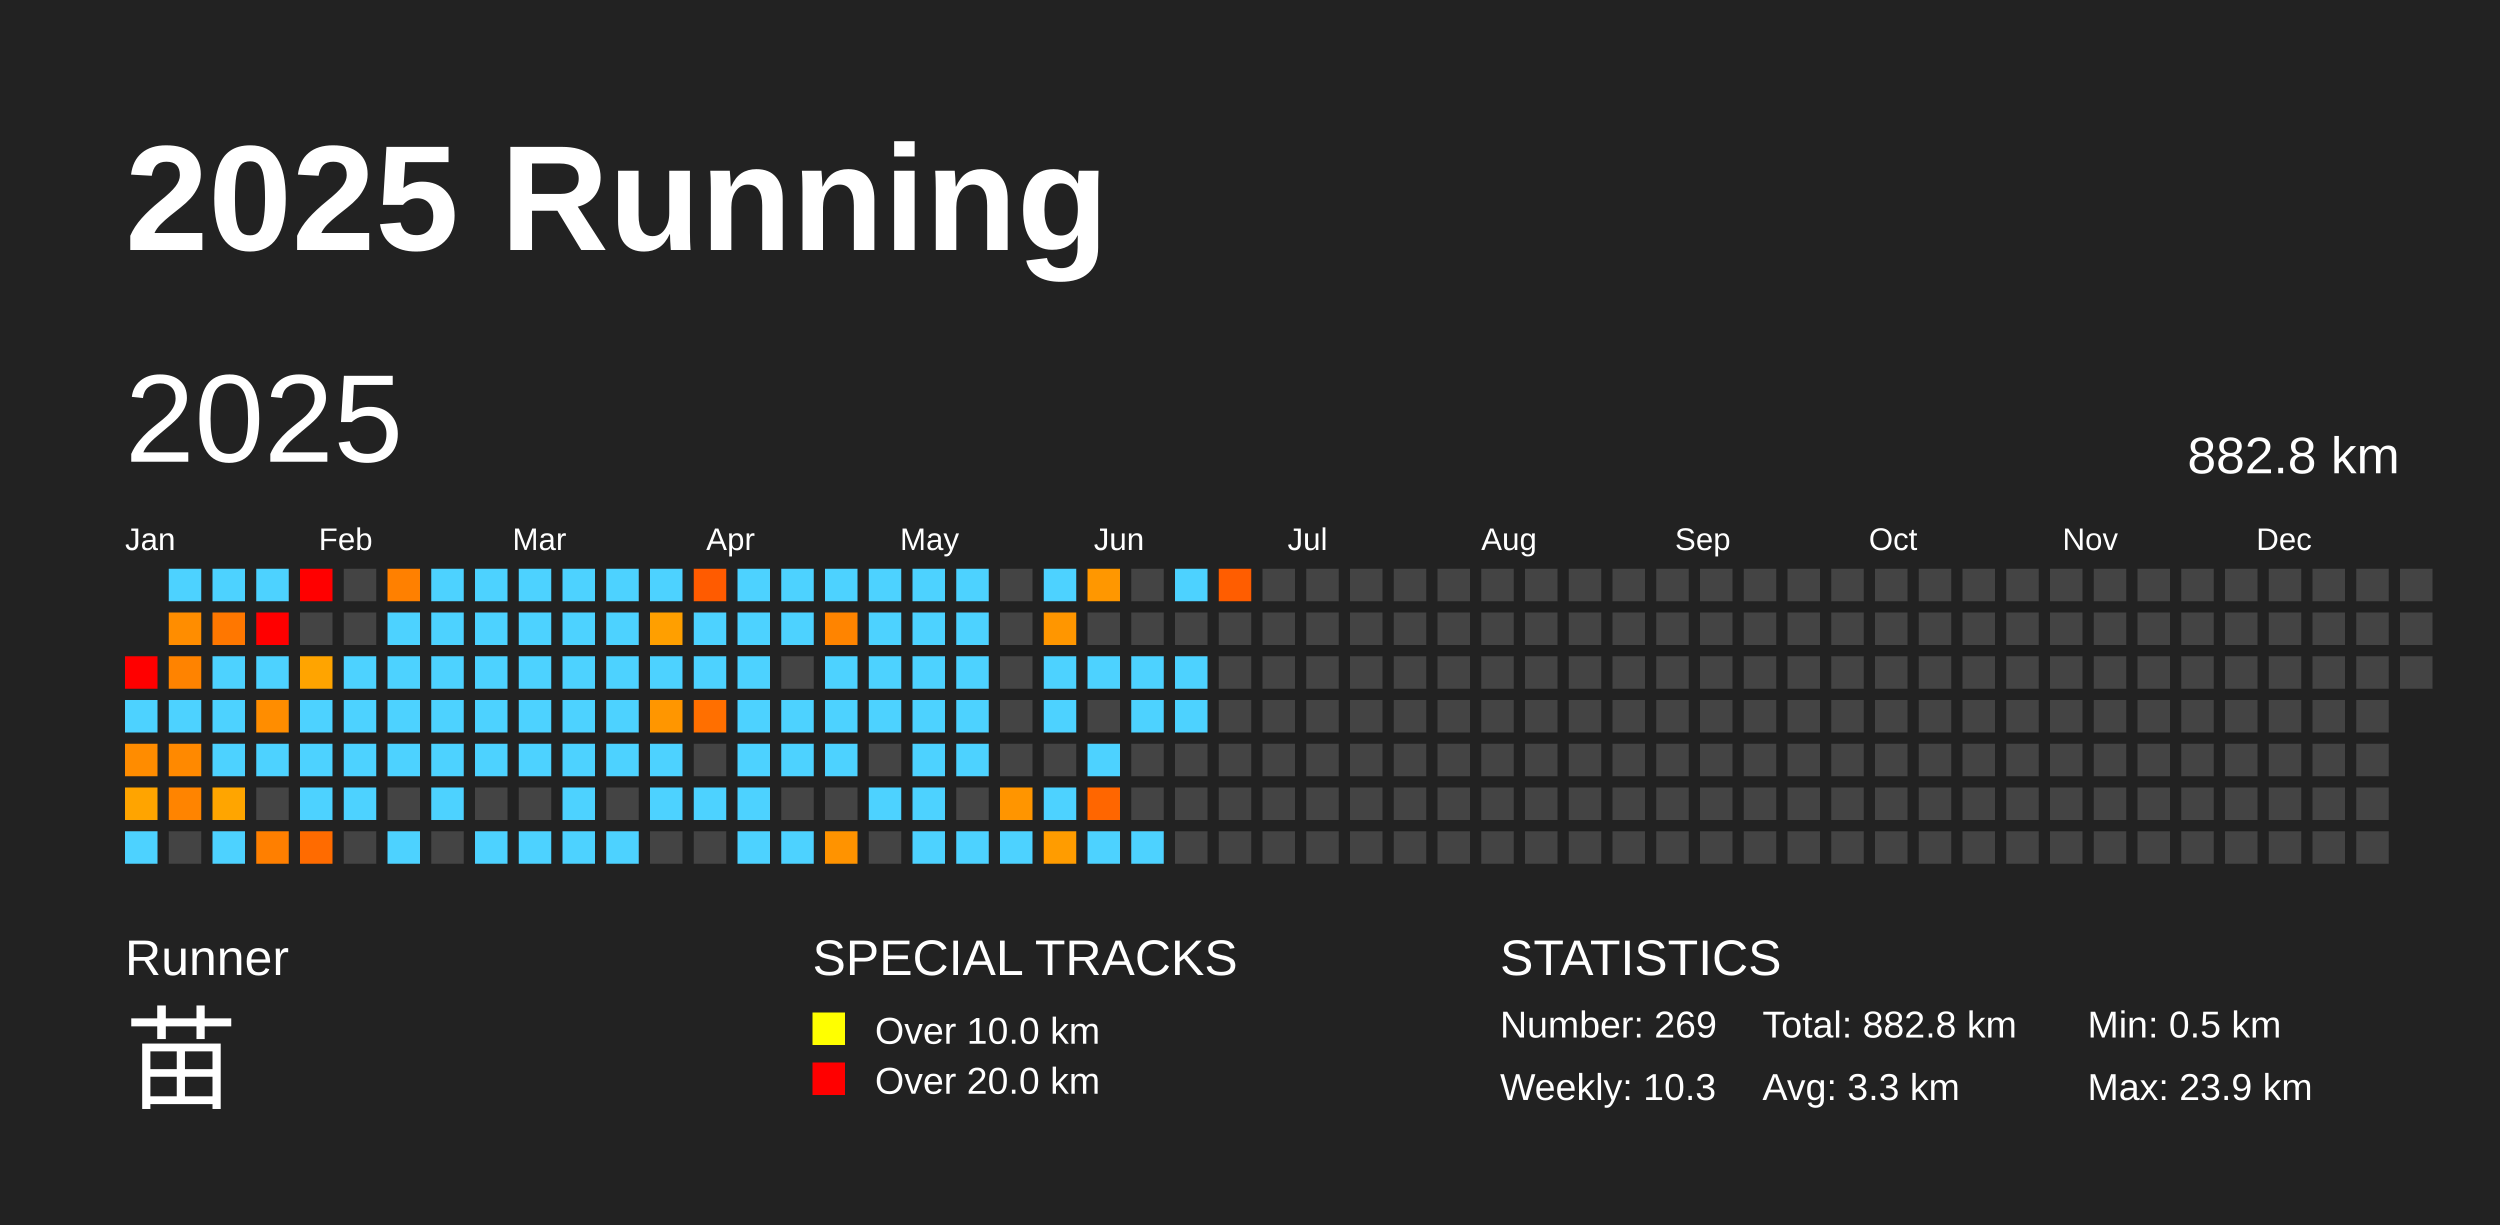
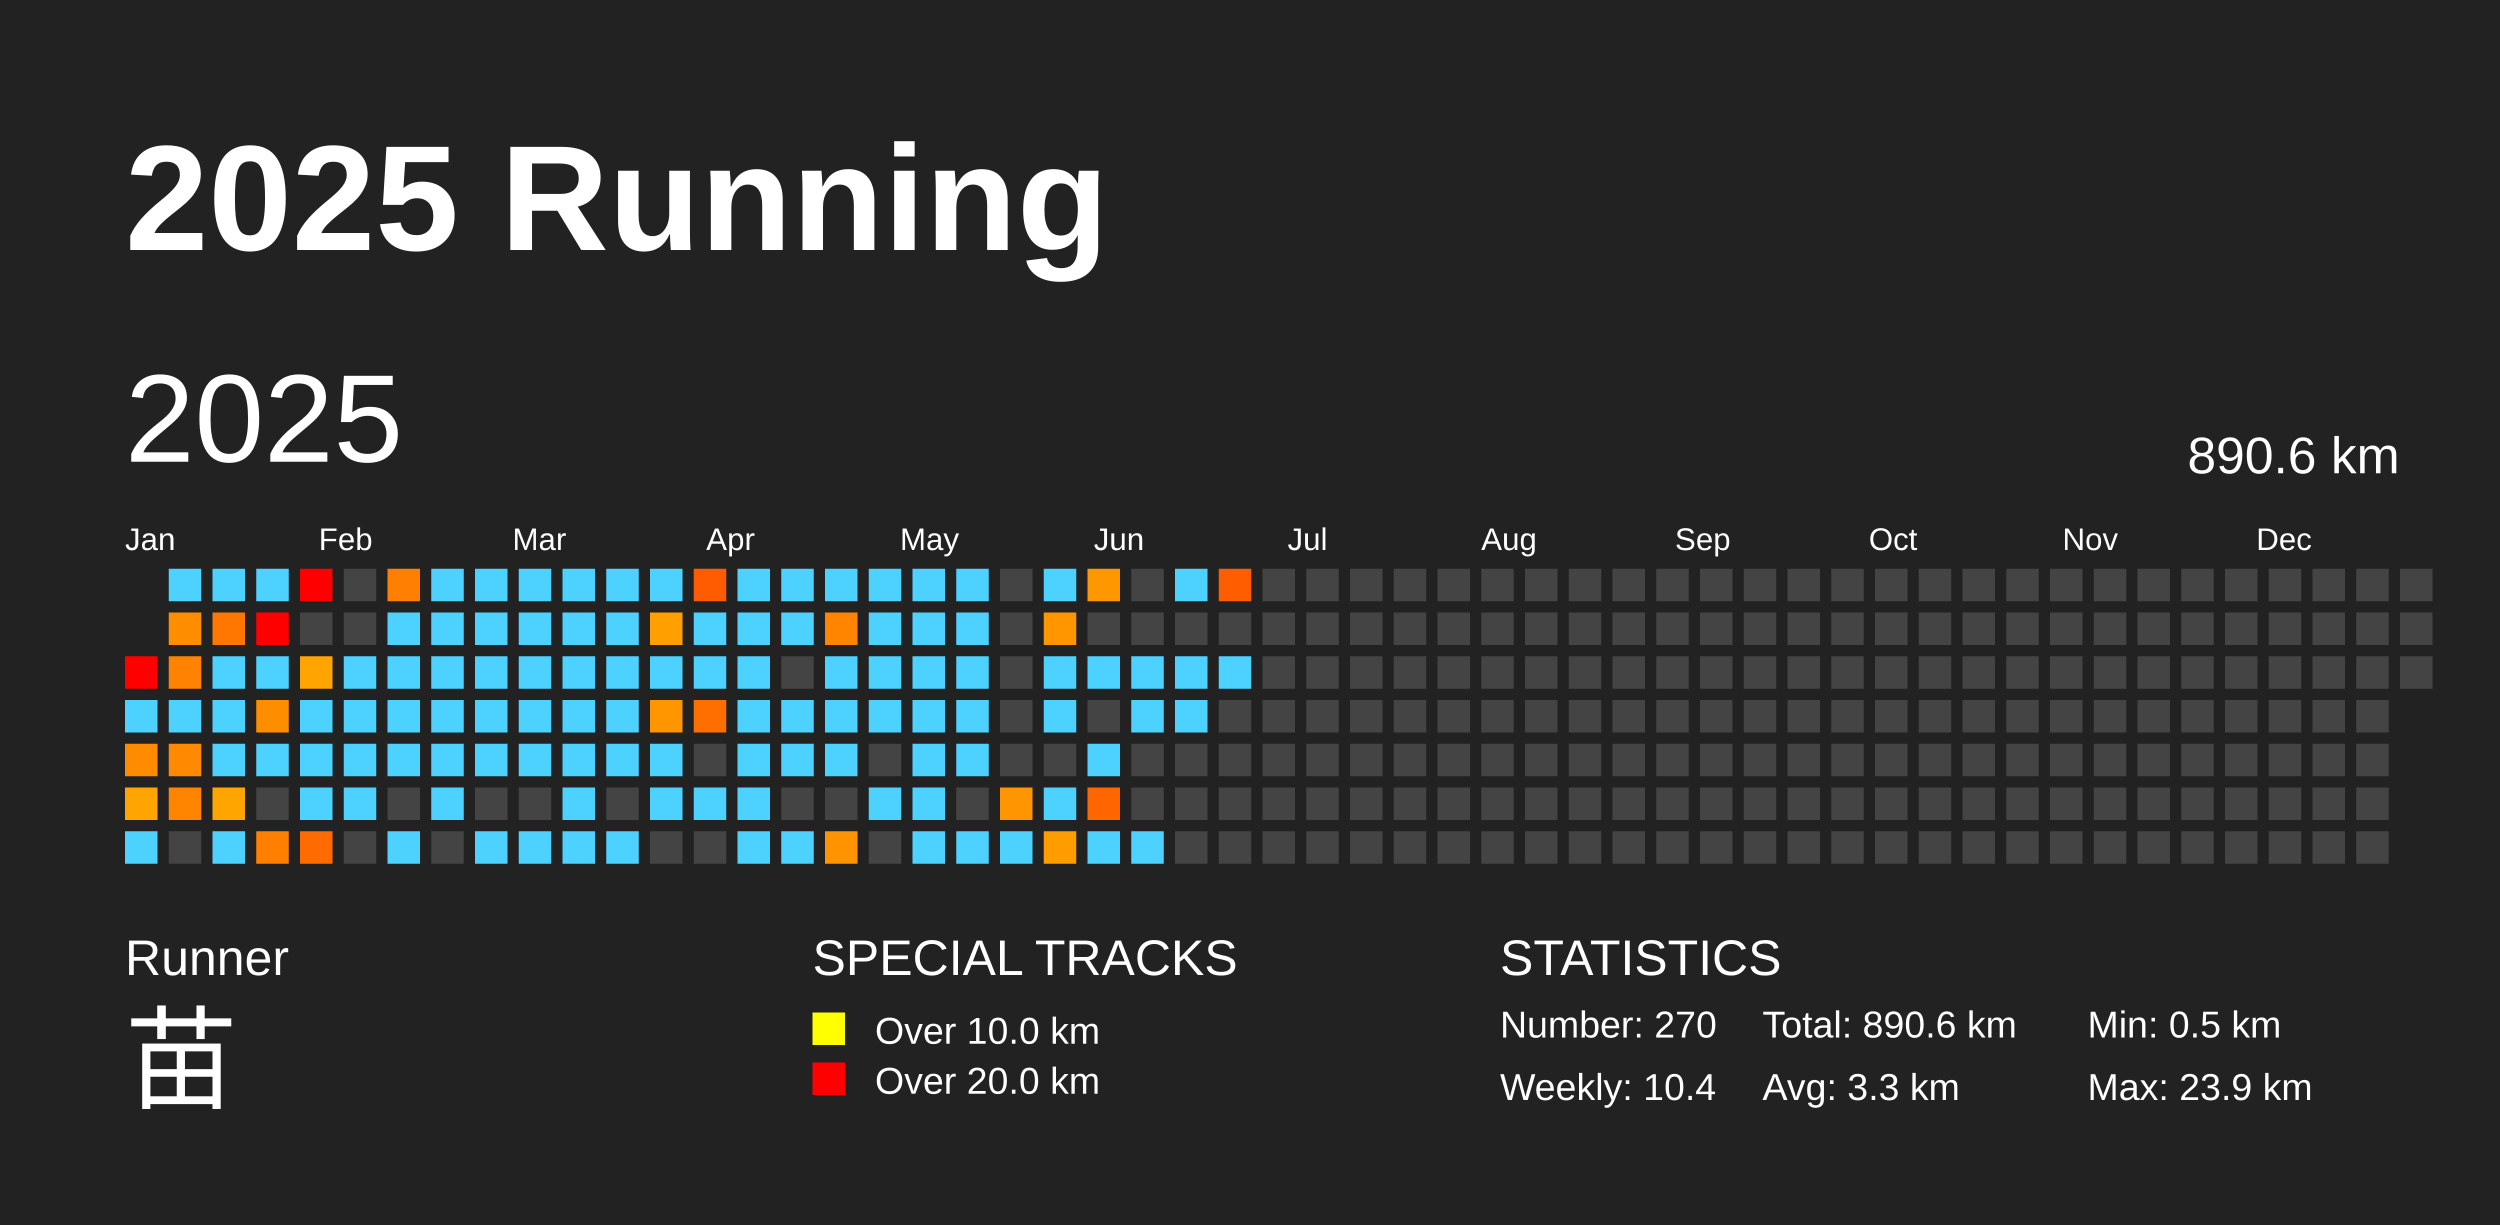
<svg xmlns="http://www.w3.org/2000/svg" baseProfile="full" height="98mm" version="1.1" viewBox="0,0,200,98" width="200mm">
  <defs />
  <rect fill="#222222" height="98" width="200" x="0" y="0" />
  <text fill="#FFFFFF" style="font-size:12px; font-family:Arial; font-weight:bold;" x="10" y="20">2025 Running</text>
  <text fill="#FFFFFF" style="font-size:4px; font-family:Arial" x="10" y="78">Runner</text>
  <text fill="#FFFFFF" style="font-size:9px; font-family:Arial" x="10" y="88">苗</text>
  <text fill="#FFFFFF" style="font-size:4px; font-family:Arial" x="65" y="78">SPECIAL TRACKS</text>
  <rect fill="yellow" height="2.6" width="2.6" x="65" y="81" />
  <text fill="#FFFFFF" style="font-size:3px; font-family:Arial" x="70" y="83.5">Over 10.0 km</text>
  <rect fill="red" height="2.6" width="2.6" x="65" y="85" />
  <text fill="#FFFFFF" style="font-size:3px; font-family:Arial" x="70" y="87.5">Over 20.0 km</text>
  <text fill="#FFFFFF" style="font-size:4px; font-family:Arial" x="120" y="78">STATISTICS</text>
-   <text fill="#FFFFFF" style="font-size:3px; font-family:Arial" x="120" y="83">Number: 269</text>
-   <text fill="#FFFFFF" style="font-size:3px; font-family:Arial" x="120" y="88">Weekly: 10.3</text>
-   <text fill="#FFFFFF" style="font-size:3px; font-family:Arial" x="141" y="83">Total: 882.8 km</text>
+   <text fill="#FFFFFF" style="font-size:3px; font-family:Arial" x="120" y="83">Number: 270</text>
+   <text fill="#FFFFFF" style="font-size:3px; font-family:Arial" x="120" y="88">Weekly: 10.4</text>
+   <text fill="#FFFFFF" style="font-size:3px; font-family:Arial" x="141" y="83">Total: 890.6 km</text>
  <text fill="#FFFFFF" style="font-size:3px; font-family:Arial" x="141" y="88">Avg: 3.3 km</text>
  <text fill="#FFFFFF" style="font-size:3px; font-family:Arial" x="167" y="83">Min: 0.5 km</text>
  <text fill="#FFFFFF" style="font-size:3px; font-family:Arial" x="167" y="88">Max: 23.9 km</text>
  <text dominant-baseline="hanging" fill="#FFFFFF" style="font-size:10.0px; font-family:Arial;" x="10" y="30">2025</text>
-   <text dominant-baseline="hanging" fill="#FFFFFF" style="font-size:4.125px; font-family:Arial;" x="175" y="35">882.8 km</text>
+   <text dominant-baseline="hanging" fill="#FFFFFF" style="font-size:4.125px; font-family:Arial;" x="175" y="35">890.6 km</text>
  <text fill="#FFFFFF" style="font-size:2.5px; font-family:Arial" x="10.0" y="44">Jan</text>
  <text fill="#FFFFFF" style="font-size:2.5px; font-family:Arial" x="25.5" y="44">Feb</text>
  <text fill="#FFFFFF" style="font-size:2.5px; font-family:Arial" x="41.0" y="44">Mar</text>
  <text fill="#FFFFFF" style="font-size:2.5px; font-family:Arial" x="56.5" y="44">Apr</text>
  <text fill="#FFFFFF" style="font-size:2.5px; font-family:Arial" x="72.0" y="44">May</text>
  <text fill="#FFFFFF" style="font-size:2.5px; font-family:Arial" x="87.5" y="44">Jun</text>
  <text fill="#FFFFFF" style="font-size:2.5px; font-family:Arial" x="103.0" y="44">Jul</text>
  <text fill="#FFFFFF" style="font-size:2.5px; font-family:Arial" x="118.5" y="44">Aug</text>
  <text fill="#FFFFFF" style="font-size:2.5px; font-family:Arial" x="134.0" y="44">Sep</text>
  <text fill="#FFFFFF" style="font-size:2.5px; font-family:Arial" x="149.5" y="44">Oct</text>
  <text fill="#FFFFFF" style="font-size:2.5px; font-family:Arial" x="165.0" y="44">Nov</text>
  <text fill="#FFFFFF" style="font-size:2.5px; font-family:Arial" x="180.5" y="44">Dec</text>
  <rect fill="red" height="2.6" width="2.6" x="10.0" y="52.5" />
  <rect fill="#4dd2ff" height="2.6" width="2.6" x="10.0" y="56.0" />
  <rect fill="#ff8c00" height="2.6" width="2.6" x="10.0" y="59.5" />
  <rect fill="#ffa400" height="2.6" width="2.6" x="10.0" y="63.0" />
  <rect fill="#4dd2ff" height="2.6" width="2.6" x="10.0" y="66.5" />
  <rect fill="#4dd2ff" height="2.6" width="2.6" x="13.5" y="45.5" />
  <rect fill="#ff8d00" height="2.6" width="2.6" x="13.5" y="49.0" />
  <rect fill="#ff8300" height="2.6" width="2.6" x="13.5" y="52.5" />
  <rect fill="#4dd2ff" height="2.6" width="2.6" x="13.5" y="56.0" />
  <rect fill="#ff8900" height="2.6" width="2.6" x="13.5" y="59.5" />
  <rect fill="#ff8400" height="2.6" width="2.6" x="13.5" y="63.0" />
  <rect fill="#444444" height="2.6" width="2.6" x="13.5" y="66.5" />
  <rect fill="#4dd2ff" height="2.6" width="2.6" x="17.0" y="45.5" />
  <rect fill="#ff7700" height="2.6" width="2.6" x="17.0" y="49.0" />
  <rect fill="#4dd2ff" height="2.6" width="2.6" x="17.0" y="52.5" />
  <rect fill="#4dd2ff" height="2.6" width="2.6" x="17.0" y="56.0" />
  <rect fill="#4dd2ff" height="2.6" width="2.6" x="17.0" y="59.5" />
  <rect fill="#ffa500" height="2.6" width="2.6" x="17.0" y="63.0" />
  <rect fill="#4dd2ff" height="2.6" width="2.6" x="17.0" y="66.5" />
  <rect fill="#4dd2ff" height="2.6" width="2.6" x="20.5" y="45.5" />
  <rect fill="red" height="2.6" width="2.6" x="20.5" y="49.0" />
  <rect fill="#4dd2ff" height="2.6" width="2.6" x="20.5" y="52.5" />
  <rect fill="#ff8d00" height="2.6" width="2.6" x="20.5" y="56.0" />
  <rect fill="#4dd2ff" height="2.6" width="2.6" x="20.5" y="59.5" />
  <rect fill="#444444" height="2.6" width="2.6" x="20.5" y="63.0" />
  <rect fill="#ff7f00" height="2.6" width="2.6" x="20.5" y="66.5" />
  <rect fill="red" height="2.6" width="2.6" x="24.0" y="45.5" />
  <rect fill="#444444" height="2.6" width="2.6" x="24.0" y="49.0" />
  <rect fill="#ffa400" height="2.6" width="2.6" x="24.0" y="52.5" />
  <rect fill="#4dd2ff" height="2.6" width="2.6" x="24.0" y="56.0" />
  <rect fill="#4dd2ff" height="2.6" width="2.6" x="24.0" y="59.5" />
  <rect fill="#4dd2ff" height="2.6" width="2.6" x="24.0" y="63.0" />
  <rect fill="#ff6b00" height="2.6" width="2.6" x="24.0" y="66.5" />
  <rect fill="#444444" height="2.6" width="2.6" x="27.5" y="45.5" />
  <rect fill="#444444" height="2.6" width="2.6" x="27.5" y="49.0" />
  <rect fill="#4dd2ff" height="2.6" width="2.6" x="27.5" y="52.5" />
  <rect fill="#4dd2ff" height="2.6" width="2.6" x="27.5" y="56.0" />
  <rect fill="#4dd2ff" height="2.6" width="2.6" x="27.5" y="59.5" />
  <rect fill="#4dd2ff" height="2.6" width="2.6" x="27.5" y="63.0" />
  <rect fill="#444444" height="2.6" width="2.6" x="27.5" y="66.5" />
  <rect fill="#ff8000" height="2.6" width="2.6" x="31.0" y="45.5" />
  <rect fill="#4dd2ff" height="2.6" width="2.6" x="31.0" y="49.0" />
  <rect fill="#4dd2ff" height="2.6" width="2.6" x="31.0" y="52.5" />
  <rect fill="#4dd2ff" height="2.6" width="2.6" x="31.0" y="56.0" />
  <rect fill="#4dd2ff" height="2.6" width="2.6" x="31.0" y="59.5" />
  <rect fill="#444444" height="2.6" width="2.6" x="31.0" y="63.0" />
  <rect fill="#4dd2ff" height="2.6" width="2.6" x="31.0" y="66.5" />
  <rect fill="#4dd2ff" height="2.6" width="2.6" x="34.5" y="45.5" />
  <rect fill="#4dd2ff" height="2.6" width="2.6" x="34.5" y="49.0" />
  <rect fill="#4dd2ff" height="2.6" width="2.6" x="34.5" y="52.5" />
  <rect fill="#4dd2ff" height="2.6" width="2.6" x="34.5" y="56.0" />
  <rect fill="#4dd2ff" height="2.6" width="2.6" x="34.5" y="59.5" />
  <rect fill="#4dd2ff" height="2.6" width="2.6" x="34.5" y="63.0" />
  <rect fill="#444444" height="2.6" width="2.6" x="34.5" y="66.5" />
  <rect fill="#4dd2ff" height="2.6" width="2.6" x="38.0" y="45.5" />
  <rect fill="#4dd2ff" height="2.6" width="2.6" x="38.0" y="49.0" />
  <rect fill="#4dd2ff" height="2.6" width="2.6" x="38.0" y="52.5" />
  <rect fill="#4dd2ff" height="2.6" width="2.6" x="38.0" y="56.0" />
  <rect fill="#4dd2ff" height="2.6" width="2.6" x="38.0" y="59.5" />
  <rect fill="#444444" height="2.6" width="2.6" x="38.0" y="63.0" />
  <rect fill="#4dd2ff" height="2.6" width="2.6" x="38.0" y="66.5" />
  <rect fill="#4dd2ff" height="2.6" width="2.6" x="41.5" y="45.5" />
  <rect fill="#4dd2ff" height="2.6" width="2.6" x="41.5" y="49.0" />
  <rect fill="#4dd2ff" height="2.6" width="2.6" x="41.5" y="52.5" />
  <rect fill="#4dd2ff" height="2.6" width="2.6" x="41.5" y="56.0" />
  <rect fill="#4dd2ff" height="2.6" width="2.6" x="41.5" y="59.5" />
  <rect fill="#444444" height="2.6" width="2.6" x="41.5" y="63.0" />
  <rect fill="#4dd2ff" height="2.6" width="2.6" x="41.5" y="66.5" />
  <rect fill="#4dd2ff" height="2.6" width="2.6" x="45.0" y="45.5" />
  <rect fill="#4dd2ff" height="2.6" width="2.6" x="45.0" y="49.0" />
  <rect fill="#4dd2ff" height="2.6" width="2.6" x="45.0" y="52.5" />
  <rect fill="#4dd2ff" height="2.6" width="2.6" x="45.0" y="56.0" />
  <rect fill="#4dd2ff" height="2.6" width="2.6" x="45.0" y="59.5" />
  <rect fill="#4dd2ff" height="2.6" width="2.6" x="45.0" y="63.0" />
  <rect fill="#4dd2ff" height="2.6" width="2.6" x="45.0" y="66.5" />
  <rect fill="#4dd2ff" height="2.6" width="2.6" x="48.5" y="45.5" />
  <rect fill="#4dd2ff" height="2.6" width="2.6" x="48.5" y="49.0" />
  <rect fill="#4dd2ff" height="2.6" width="2.6" x="48.5" y="52.5" />
  <rect fill="#4dd2ff" height="2.6" width="2.6" x="48.5" y="56.0" />
  <rect fill="#4dd2ff" height="2.6" width="2.6" x="48.5" y="59.5" />
  <rect fill="#444444" height="2.6" width="2.6" x="48.5" y="63.0" />
  <rect fill="#4dd2ff" height="2.6" width="2.6" x="48.5" y="66.5" />
  <rect fill="#4dd2ff" height="2.6" width="2.6" x="52.0" y="45.5" />
  <rect fill="#ff9f00" height="2.6" width="2.6" x="52.0" y="49.0" />
  <rect fill="#4dd2ff" height="2.6" width="2.6" x="52.0" y="52.5" />
  <rect fill="#ff9600" height="2.6" width="2.6" x="52.0" y="56.0" />
  <rect fill="#4dd2ff" height="2.6" width="2.6" x="52.0" y="59.5" />
  <rect fill="#4dd2ff" height="2.6" width="2.6" x="52.0" y="63.0" />
  <rect fill="#444444" height="2.6" width="2.6" x="52.0" y="66.5" />
  <rect fill="#ff5b00" height="2.6" width="2.6" x="55.5" y="45.5" />
  <rect fill="#4dd2ff" height="2.6" width="2.6" x="55.5" y="49.0" />
  <rect fill="#4dd2ff" height="2.6" width="2.6" x="55.5" y="52.5" />
  <rect fill="#ff6f00" height="2.6" width="2.6" x="55.5" y="56.0" />
  <rect fill="#444444" height="2.6" width="2.6" x="55.5" y="59.5" />
  <rect fill="#4dd2ff" height="2.6" width="2.6" x="55.5" y="63.0" />
  <rect fill="#444444" height="2.6" width="2.6" x="55.5" y="66.5" />
  <rect fill="#4dd2ff" height="2.6" width="2.6" x="59.0" y="45.5" />
  <rect fill="#4dd2ff" height="2.6" width="2.6" x="59.0" y="49.0" />
  <rect fill="#4dd2ff" height="2.6" width="2.6" x="59.0" y="52.5" />
  <rect fill="#4dd2ff" height="2.6" width="2.6" x="59.0" y="56.0" />
  <rect fill="#4dd2ff" height="2.6" width="2.6" x="59.0" y="59.5" />
  <rect fill="#4dd2ff" height="2.6" width="2.6" x="59.0" y="63.0" />
  <rect fill="#4dd2ff" height="2.6" width="2.6" x="59.0" y="66.5" />
  <rect fill="#4dd2ff" height="2.6" width="2.6" x="62.5" y="45.5" />
  <rect fill="#4dd2ff" height="2.6" width="2.6" x="62.5" y="49.0" />
  <rect fill="#444444" height="2.6" width="2.6" x="62.5" y="52.5" />
  <rect fill="#4dd2ff" height="2.6" width="2.6" x="62.5" y="56.0" />
  <rect fill="#4dd2ff" height="2.6" width="2.6" x="62.5" y="59.5" />
  <rect fill="#444444" height="2.6" width="2.6" x="62.5" y="63.0" />
  <rect fill="#4dd2ff" height="2.6" width="2.6" x="62.5" y="66.5" />
  <rect fill="#4dd2ff" height="2.6" width="2.6" x="66.0" y="45.5" />
  <rect fill="#ff8400" height="2.6" width="2.6" x="66.0" y="49.0" />
  <rect fill="#4dd2ff" height="2.6" width="2.6" x="66.0" y="52.5" />
  <rect fill="#4dd2ff" height="2.6" width="2.6" x="66.0" y="56.0" />
  <rect fill="#4dd2ff" height="2.6" width="2.6" x="66.0" y="59.5" />
  <rect fill="#444444" height="2.6" width="2.6" x="66.0" y="63.0" />
  <rect fill="#ff9300" height="2.6" width="2.6" x="66.0" y="66.5" />
  <rect fill="#4dd2ff" height="2.6" width="2.6" x="69.5" y="45.5" />
  <rect fill="#4dd2ff" height="2.6" width="2.6" x="69.5" y="49.0" />
  <rect fill="#4dd2ff" height="2.6" width="2.6" x="69.5" y="52.5" />
  <rect fill="#4dd2ff" height="2.6" width="2.6" x="69.5" y="56.0" />
  <rect fill="#444444" height="2.6" width="2.6" x="69.5" y="59.5" />
  <rect fill="#4dd2ff" height="2.6" width="2.6" x="69.5" y="63.0" />
  <rect fill="#444444" height="2.6" width="2.6" x="69.5" y="66.5" />
  <rect fill="#4dd2ff" height="2.6" width="2.6" x="73.0" y="45.5" />
  <rect fill="#4dd2ff" height="2.6" width="2.6" x="73.0" y="49.0" />
  <rect fill="#4dd2ff" height="2.6" width="2.6" x="73.0" y="52.5" />
  <rect fill="#4dd2ff" height="2.6" width="2.6" x="73.0" y="56.0" />
  <rect fill="#4dd2ff" height="2.6" width="2.6" x="73.0" y="59.5" />
  <rect fill="#4dd2ff" height="2.6" width="2.6" x="73.0" y="63.0" />
  <rect fill="#4dd2ff" height="2.6" width="2.6" x="73.0" y="66.5" />
  <rect fill="#4dd2ff" height="2.6" width="2.6" x="76.5" y="45.5" />
  <rect fill="#4dd2ff" height="2.6" width="2.6" x="76.5" y="49.0" />
  <rect fill="#4dd2ff" height="2.6" width="2.6" x="76.5" y="52.5" />
  <rect fill="#4dd2ff" height="2.6" width="2.6" x="76.5" y="56.0" />
  <rect fill="#4dd2ff" height="2.6" width="2.6" x="76.5" y="59.5" />
  <rect fill="#444444" height="2.6" width="2.6" x="76.5" y="63.0" />
  <rect fill="#4dd2ff" height="2.6" width="2.6" x="76.5" y="66.5" />
  <rect fill="#444444" height="2.6" width="2.6" x="80.0" y="45.5" />
  <rect fill="#444444" height="2.6" width="2.6" x="80.0" y="49.0" />
  <rect fill="#444444" height="2.6" width="2.6" x="80.0" y="52.5" />
  <rect fill="#444444" height="2.6" width="2.6" x="80.0" y="56.0" />
  <rect fill="#444444" height="2.6" width="2.6" x="80.0" y="59.5" />
  <rect fill="#ff9500" height="2.6" width="2.6" x="80.0" y="63.0" />
  <rect fill="#4dd2ff" height="2.6" width="2.6" x="80.0" y="66.5" />
  <rect fill="#4dd2ff" height="2.6" width="2.6" x="83.5" y="45.5" />
  <rect fill="#ff9600" height="2.6" width="2.6" x="83.5" y="49.0" />
  <rect fill="#4dd2ff" height="2.6" width="2.6" x="83.5" y="52.5" />
  <rect fill="#4dd2ff" height="2.6" width="2.6" x="83.5" y="56.0" />
  <rect fill="#444444" height="2.6" width="2.6" x="83.5" y="59.5" />
  <rect fill="#4dd2ff" height="2.6" width="2.6" x="83.5" y="63.0" />
  <rect fill="#ff9c00" height="2.6" width="2.6" x="83.5" y="66.5" />
  <rect fill="#ff9700" height="2.6" width="2.6" x="87.0" y="45.5" />
  <rect fill="#444444" height="2.6" width="2.6" x="87.0" y="49.0" />
  <rect fill="#4dd2ff" height="2.6" width="2.6" x="87.0" y="52.5" />
  <rect fill="#444444" height="2.6" width="2.6" x="87.0" y="56.0" />
  <rect fill="#4dd2ff" height="2.6" width="2.6" x="87.0" y="59.5" />
  <rect fill="#ff6600" height="2.6" width="2.6" x="87.0" y="63.0" />
  <rect fill="#4dd2ff" height="2.6" width="2.6" x="87.0" y="66.5" />
  <rect fill="#444444" height="2.6" width="2.6" x="90.5" y="45.5" />
  <rect fill="#444444" height="2.6" width="2.6" x="90.5" y="49.0" />
  <rect fill="#4dd2ff" height="2.6" width="2.6" x="90.5" y="52.5" />
  <rect fill="#4dd2ff" height="2.6" width="2.6" x="90.5" y="56.0" />
  <rect fill="#444444" height="2.6" width="2.6" x="90.5" y="59.5" />
  <rect fill="#444444" height="2.6" width="2.6" x="90.5" y="63.0" />
  <rect fill="#4dd2ff" height="2.6" width="2.6" x="90.5" y="66.5" />
  <rect fill="#4dd2ff" height="2.6" width="2.6" x="94.0" y="45.5" />
  <rect fill="#444444" height="2.6" width="2.6" x="94.0" y="49.0" />
  <rect fill="#4dd2ff" height="2.6" width="2.6" x="94.0" y="52.5" />
  <rect fill="#4dd2ff" height="2.6" width="2.6" x="94.0" y="56.0" />
  <rect fill="#444444" height="2.6" width="2.6" x="94.0" y="59.5" />
  <rect fill="#444444" height="2.6" width="2.6" x="94.0" y="63.0" />
  <rect fill="#444444" height="2.6" width="2.6" x="94.0" y="66.5" />
  <rect fill="#ff5d00" height="2.6" width="2.6" x="97.5" y="45.5" />
  <rect fill="#444444" height="2.6" width="2.6" x="97.5" y="49.0" />
-   <rect fill="#444444" height="2.6" width="2.6" x="97.5" y="52.5" />
+   <rect fill="#4dd2ff" height="2.6" width="2.6" x="97.5" y="52.5" />
  <rect fill="#444444" height="2.6" width="2.6" x="97.5" y="56.0" />
  <rect fill="#444444" height="2.6" width="2.6" x="97.5" y="59.5" />
  <rect fill="#444444" height="2.6" width="2.6" x="97.5" y="63.0" />
  <rect fill="#444444" height="2.6" width="2.6" x="97.5" y="66.5" />
  <rect fill="#444444" height="2.6" width="2.6" x="101.0" y="45.5" />
  <rect fill="#444444" height="2.6" width="2.6" x="101.0" y="49.0" />
  <rect fill="#444444" height="2.6" width="2.6" x="101.0" y="52.5" />
  <rect fill="#444444" height="2.6" width="2.6" x="101.0" y="56.0" />
  <rect fill="#444444" height="2.6" width="2.6" x="101.0" y="59.5" />
  <rect fill="#444444" height="2.6" width="2.6" x="101.0" y="63.0" />
  <rect fill="#444444" height="2.6" width="2.6" x="101.0" y="66.5" />
  <rect fill="#444444" height="2.6" width="2.6" x="104.5" y="45.5" />
  <rect fill="#444444" height="2.6" width="2.6" x="104.5" y="49.0" />
  <rect fill="#444444" height="2.6" width="2.6" x="104.5" y="52.5" />
  <rect fill="#444444" height="2.6" width="2.6" x="104.5" y="56.0" />
  <rect fill="#444444" height="2.6" width="2.6" x="104.5" y="59.5" />
  <rect fill="#444444" height="2.6" width="2.6" x="104.5" y="63.0" />
  <rect fill="#444444" height="2.6" width="2.6" x="104.5" y="66.5" />
  <rect fill="#444444" height="2.6" width="2.6" x="108.0" y="45.5" />
  <rect fill="#444444" height="2.6" width="2.6" x="108.0" y="49.0" />
  <rect fill="#444444" height="2.6" width="2.6" x="108.0" y="52.5" />
  <rect fill="#444444" height="2.6" width="2.6" x="108.0" y="56.0" />
  <rect fill="#444444" height="2.6" width="2.6" x="108.0" y="59.5" />
  <rect fill="#444444" height="2.6" width="2.6" x="108.0" y="63.0" />
  <rect fill="#444444" height="2.6" width="2.6" x="108.0" y="66.5" />
  <rect fill="#444444" height="2.6" width="2.6" x="111.5" y="45.5" />
  <rect fill="#444444" height="2.6" width="2.6" x="111.5" y="49.0" />
  <rect fill="#444444" height="2.6" width="2.6" x="111.5" y="52.5" />
  <rect fill="#444444" height="2.6" width="2.6" x="111.5" y="56.0" />
  <rect fill="#444444" height="2.6" width="2.6" x="111.5" y="59.5" />
  <rect fill="#444444" height="2.6" width="2.6" x="111.5" y="63.0" />
  <rect fill="#444444" height="2.6" width="2.6" x="111.5" y="66.5" />
  <rect fill="#444444" height="2.6" width="2.6" x="115.0" y="45.5" />
  <rect fill="#444444" height="2.6" width="2.6" x="115.0" y="49.0" />
  <rect fill="#444444" height="2.6" width="2.6" x="115.0" y="52.5" />
  <rect fill="#444444" height="2.6" width="2.6" x="115.0" y="56.0" />
  <rect fill="#444444" height="2.6" width="2.6" x="115.0" y="59.5" />
  <rect fill="#444444" height="2.6" width="2.6" x="115.0" y="63.0" />
  <rect fill="#444444" height="2.6" width="2.6" x="115.0" y="66.5" />
  <rect fill="#444444" height="2.6" width="2.6" x="118.5" y="45.5" />
  <rect fill="#444444" height="2.6" width="2.6" x="118.5" y="49.0" />
  <rect fill="#444444" height="2.6" width="2.6" x="118.5" y="52.5" />
  <rect fill="#444444" height="2.6" width="2.6" x="118.5" y="56.0" />
  <rect fill="#444444" height="2.6" width="2.6" x="118.5" y="59.5" />
  <rect fill="#444444" height="2.6" width="2.6" x="118.5" y="63.0" />
  <rect fill="#444444" height="2.6" width="2.6" x="118.5" y="66.5" />
  <rect fill="#444444" height="2.6" width="2.6" x="122.0" y="45.5" />
  <rect fill="#444444" height="2.6" width="2.6" x="122.0" y="49.0" />
  <rect fill="#444444" height="2.6" width="2.6" x="122.0" y="52.5" />
  <rect fill="#444444" height="2.6" width="2.6" x="122.0" y="56.0" />
  <rect fill="#444444" height="2.6" width="2.6" x="122.0" y="59.5" />
  <rect fill="#444444" height="2.6" width="2.6" x="122.0" y="63.0" />
  <rect fill="#444444" height="2.6" width="2.6" x="122.0" y="66.5" />
  <rect fill="#444444" height="2.6" width="2.6" x="125.5" y="45.5" />
  <rect fill="#444444" height="2.6" width="2.6" x="125.5" y="49.0" />
  <rect fill="#444444" height="2.6" width="2.6" x="125.5" y="52.5" />
  <rect fill="#444444" height="2.6" width="2.6" x="125.5" y="56.0" />
  <rect fill="#444444" height="2.6" width="2.6" x="125.5" y="59.5" />
  <rect fill="#444444" height="2.6" width="2.6" x="125.5" y="63.0" />
  <rect fill="#444444" height="2.6" width="2.6" x="125.5" y="66.5" />
  <rect fill="#444444" height="2.6" width="2.6" x="129.0" y="45.5" />
  <rect fill="#444444" height="2.6" width="2.6" x="129.0" y="49.0" />
  <rect fill="#444444" height="2.6" width="2.6" x="129.0" y="52.5" />
  <rect fill="#444444" height="2.6" width="2.6" x="129.0" y="56.0" />
  <rect fill="#444444" height="2.6" width="2.6" x="129.0" y="59.5" />
  <rect fill="#444444" height="2.6" width="2.6" x="129.0" y="63.0" />
  <rect fill="#444444" height="2.6" width="2.6" x="129.0" y="66.5" />
  <rect fill="#444444" height="2.6" width="2.6" x="132.5" y="45.5" />
  <rect fill="#444444" height="2.6" width="2.6" x="132.5" y="49.0" />
  <rect fill="#444444" height="2.6" width="2.6" x="132.5" y="52.5" />
  <rect fill="#444444" height="2.6" width="2.6" x="132.5" y="56.0" />
  <rect fill="#444444" height="2.6" width="2.6" x="132.5" y="59.5" />
  <rect fill="#444444" height="2.6" width="2.6" x="132.5" y="63.0" />
  <rect fill="#444444" height="2.6" width="2.6" x="132.5" y="66.5" />
  <rect fill="#444444" height="2.6" width="2.6" x="136.0" y="45.5" />
  <rect fill="#444444" height="2.6" width="2.6" x="136.0" y="49.0" />
  <rect fill="#444444" height="2.6" width="2.6" x="136.0" y="52.5" />
  <rect fill="#444444" height="2.6" width="2.6" x="136.0" y="56.0" />
  <rect fill="#444444" height="2.6" width="2.6" x="136.0" y="59.5" />
  <rect fill="#444444" height="2.6" width="2.6" x="136.0" y="63.0" />
  <rect fill="#444444" height="2.6" width="2.6" x="136.0" y="66.5" />
  <rect fill="#444444" height="2.6" width="2.6" x="139.5" y="45.5" />
  <rect fill="#444444" height="2.6" width="2.6" x="139.5" y="49.0" />
  <rect fill="#444444" height="2.6" width="2.6" x="139.5" y="52.5" />
  <rect fill="#444444" height="2.6" width="2.6" x="139.5" y="56.0" />
  <rect fill="#444444" height="2.6" width="2.6" x="139.5" y="59.5" />
  <rect fill="#444444" height="2.6" width="2.6" x="139.5" y="63.0" />
  <rect fill="#444444" height="2.6" width="2.6" x="139.5" y="66.5" />
  <rect fill="#444444" height="2.6" width="2.6" x="143.0" y="45.5" />
  <rect fill="#444444" height="2.6" width="2.6" x="143.0" y="49.0" />
  <rect fill="#444444" height="2.6" width="2.6" x="143.0" y="52.5" />
  <rect fill="#444444" height="2.6" width="2.6" x="143.0" y="56.0" />
  <rect fill="#444444" height="2.6" width="2.6" x="143.0" y="59.5" />
  <rect fill="#444444" height="2.6" width="2.6" x="143.0" y="63.0" />
  <rect fill="#444444" height="2.6" width="2.6" x="143.0" y="66.5" />
  <rect fill="#444444" height="2.6" width="2.6" x="146.5" y="45.5" />
  <rect fill="#444444" height="2.6" width="2.6" x="146.5" y="49.0" />
  <rect fill="#444444" height="2.6" width="2.6" x="146.5" y="52.5" />
  <rect fill="#444444" height="2.6" width="2.6" x="146.5" y="56.0" />
  <rect fill="#444444" height="2.6" width="2.6" x="146.5" y="59.5" />
  <rect fill="#444444" height="2.6" width="2.6" x="146.5" y="63.0" />
  <rect fill="#444444" height="2.6" width="2.6" x="146.5" y="66.5" />
  <rect fill="#444444" height="2.6" width="2.6" x="150.0" y="45.5" />
  <rect fill="#444444" height="2.6" width="2.6" x="150.0" y="49.0" />
  <rect fill="#444444" height="2.6" width="2.6" x="150.0" y="52.5" />
  <rect fill="#444444" height="2.6" width="2.6" x="150.0" y="56.0" />
  <rect fill="#444444" height="2.6" width="2.6" x="150.0" y="59.5" />
  <rect fill="#444444" height="2.6" width="2.6" x="150.0" y="63.0" />
  <rect fill="#444444" height="2.6" width="2.6" x="150.0" y="66.5" />
  <rect fill="#444444" height="2.6" width="2.6" x="153.5" y="45.5" />
  <rect fill="#444444" height="2.6" width="2.6" x="153.5" y="49.0" />
  <rect fill="#444444" height="2.6" width="2.6" x="153.5" y="52.5" />
  <rect fill="#444444" height="2.6" width="2.6" x="153.5" y="56.0" />
  <rect fill="#444444" height="2.6" width="2.6" x="153.5" y="59.5" />
  <rect fill="#444444" height="2.6" width="2.6" x="153.5" y="63.0" />
  <rect fill="#444444" height="2.6" width="2.6" x="153.5" y="66.5" />
  <rect fill="#444444" height="2.6" width="2.6" x="157.0" y="45.5" />
  <rect fill="#444444" height="2.6" width="2.6" x="157.0" y="49.0" />
  <rect fill="#444444" height="2.6" width="2.6" x="157.0" y="52.5" />
  <rect fill="#444444" height="2.6" width="2.6" x="157.0" y="56.0" />
  <rect fill="#444444" height="2.6" width="2.6" x="157.0" y="59.5" />
  <rect fill="#444444" height="2.6" width="2.6" x="157.0" y="63.0" />
  <rect fill="#444444" height="2.6" width="2.6" x="157.0" y="66.5" />
  <rect fill="#444444" height="2.6" width="2.6" x="160.5" y="45.5" />
  <rect fill="#444444" height="2.6" width="2.6" x="160.5" y="49.0" />
  <rect fill="#444444" height="2.6" width="2.6" x="160.5" y="52.5" />
  <rect fill="#444444" height="2.6" width="2.6" x="160.5" y="56.0" />
  <rect fill="#444444" height="2.6" width="2.6" x="160.5" y="59.5" />
  <rect fill="#444444" height="2.6" width="2.6" x="160.5" y="63.0" />
  <rect fill="#444444" height="2.6" width="2.6" x="160.5" y="66.5" />
  <rect fill="#444444" height="2.6" width="2.6" x="164.0" y="45.5" />
  <rect fill="#444444" height="2.6" width="2.6" x="164.0" y="49.0" />
  <rect fill="#444444" height="2.6" width="2.6" x="164.0" y="52.5" />
  <rect fill="#444444" height="2.6" width="2.6" x="164.0" y="56.0" />
  <rect fill="#444444" height="2.6" width="2.6" x="164.0" y="59.5" />
  <rect fill="#444444" height="2.6" width="2.6" x="164.0" y="63.0" />
  <rect fill="#444444" height="2.6" width="2.6" x="164.0" y="66.5" />
  <rect fill="#444444" height="2.6" width="2.6" x="167.5" y="45.5" />
  <rect fill="#444444" height="2.6" width="2.6" x="167.5" y="49.0" />
  <rect fill="#444444" height="2.6" width="2.6" x="167.5" y="52.5" />
  <rect fill="#444444" height="2.6" width="2.6" x="167.5" y="56.0" />
  <rect fill="#444444" height="2.6" width="2.6" x="167.5" y="59.5" />
  <rect fill="#444444" height="2.6" width="2.6" x="167.5" y="63.0" />
  <rect fill="#444444" height="2.6" width="2.6" x="167.5" y="66.5" />
  <rect fill="#444444" height="2.6" width="2.6" x="171.0" y="45.5" />
  <rect fill="#444444" height="2.6" width="2.6" x="171.0" y="49.0" />
  <rect fill="#444444" height="2.6" width="2.6" x="171.0" y="52.5" />
  <rect fill="#444444" height="2.6" width="2.6" x="171.0" y="56.0" />
  <rect fill="#444444" height="2.6" width="2.6" x="171.0" y="59.5" />
  <rect fill="#444444" height="2.6" width="2.6" x="171.0" y="63.0" />
  <rect fill="#444444" height="2.6" width="2.6" x="171.0" y="66.5" />
  <rect fill="#444444" height="2.6" width="2.6" x="174.5" y="45.5" />
  <rect fill="#444444" height="2.6" width="2.6" x="174.5" y="49.0" />
  <rect fill="#444444" height="2.6" width="2.6" x="174.5" y="52.5" />
  <rect fill="#444444" height="2.6" width="2.6" x="174.5" y="56.0" />
  <rect fill="#444444" height="2.6" width="2.6" x="174.5" y="59.5" />
  <rect fill="#444444" height="2.6" width="2.6" x="174.5" y="63.0" />
  <rect fill="#444444" height="2.6" width="2.6" x="174.5" y="66.5" />
  <rect fill="#444444" height="2.6" width="2.6" x="178.0" y="45.5" />
  <rect fill="#444444" height="2.6" width="2.6" x="178.0" y="49.0" />
  <rect fill="#444444" height="2.6" width="2.6" x="178.0" y="52.5" />
  <rect fill="#444444" height="2.6" width="2.6" x="178.0" y="56.0" />
  <rect fill="#444444" height="2.6" width="2.6" x="178.0" y="59.5" />
  <rect fill="#444444" height="2.6" width="2.6" x="178.0" y="63.0" />
  <rect fill="#444444" height="2.6" width="2.6" x="178.0" y="66.5" />
  <rect fill="#444444" height="2.6" width="2.6" x="181.5" y="45.5" />
  <rect fill="#444444" height="2.6" width="2.6" x="181.5" y="49.0" />
  <rect fill="#444444" height="2.6" width="2.6" x="181.5" y="52.5" />
  <rect fill="#444444" height="2.6" width="2.6" x="181.5" y="56.0" />
  <rect fill="#444444" height="2.6" width="2.6" x="181.5" y="59.5" />
  <rect fill="#444444" height="2.6" width="2.6" x="181.5" y="63.0" />
  <rect fill="#444444" height="2.6" width="2.6" x="181.5" y="66.5" />
  <rect fill="#444444" height="2.6" width="2.6" x="185.0" y="45.5" />
  <rect fill="#444444" height="2.6" width="2.6" x="185.0" y="49.0" />
  <rect fill="#444444" height="2.6" width="2.6" x="185.0" y="52.5" />
  <rect fill="#444444" height="2.6" width="2.6" x="185.0" y="56.0" />
  <rect fill="#444444" height="2.6" width="2.6" x="185.0" y="59.5" />
  <rect fill="#444444" height="2.6" width="2.6" x="185.0" y="63.0" />
  <rect fill="#444444" height="2.6" width="2.6" x="185.0" y="66.5" />
  <rect fill="#444444" height="2.6" width="2.6" x="188.5" y="45.5" />
  <rect fill="#444444" height="2.6" width="2.6" x="188.5" y="49.0" />
  <rect fill="#444444" height="2.6" width="2.6" x="188.5" y="52.5" />
  <rect fill="#444444" height="2.6" width="2.6" x="188.5" y="56.0" />
  <rect fill="#444444" height="2.6" width="2.6" x="188.5" y="59.5" />
  <rect fill="#444444" height="2.6" width="2.6" x="188.5" y="63.0" />
  <rect fill="#444444" height="2.6" width="2.6" x="188.5" y="66.5" />
  <rect fill="#444444" height="2.6" width="2.6" x="192.0" y="45.5" />
  <rect fill="#444444" height="2.6" width="2.6" x="192.0" y="49.0" />
  <rect fill="#444444" height="2.6" width="2.6" x="192.0" y="52.5" />
</svg>
